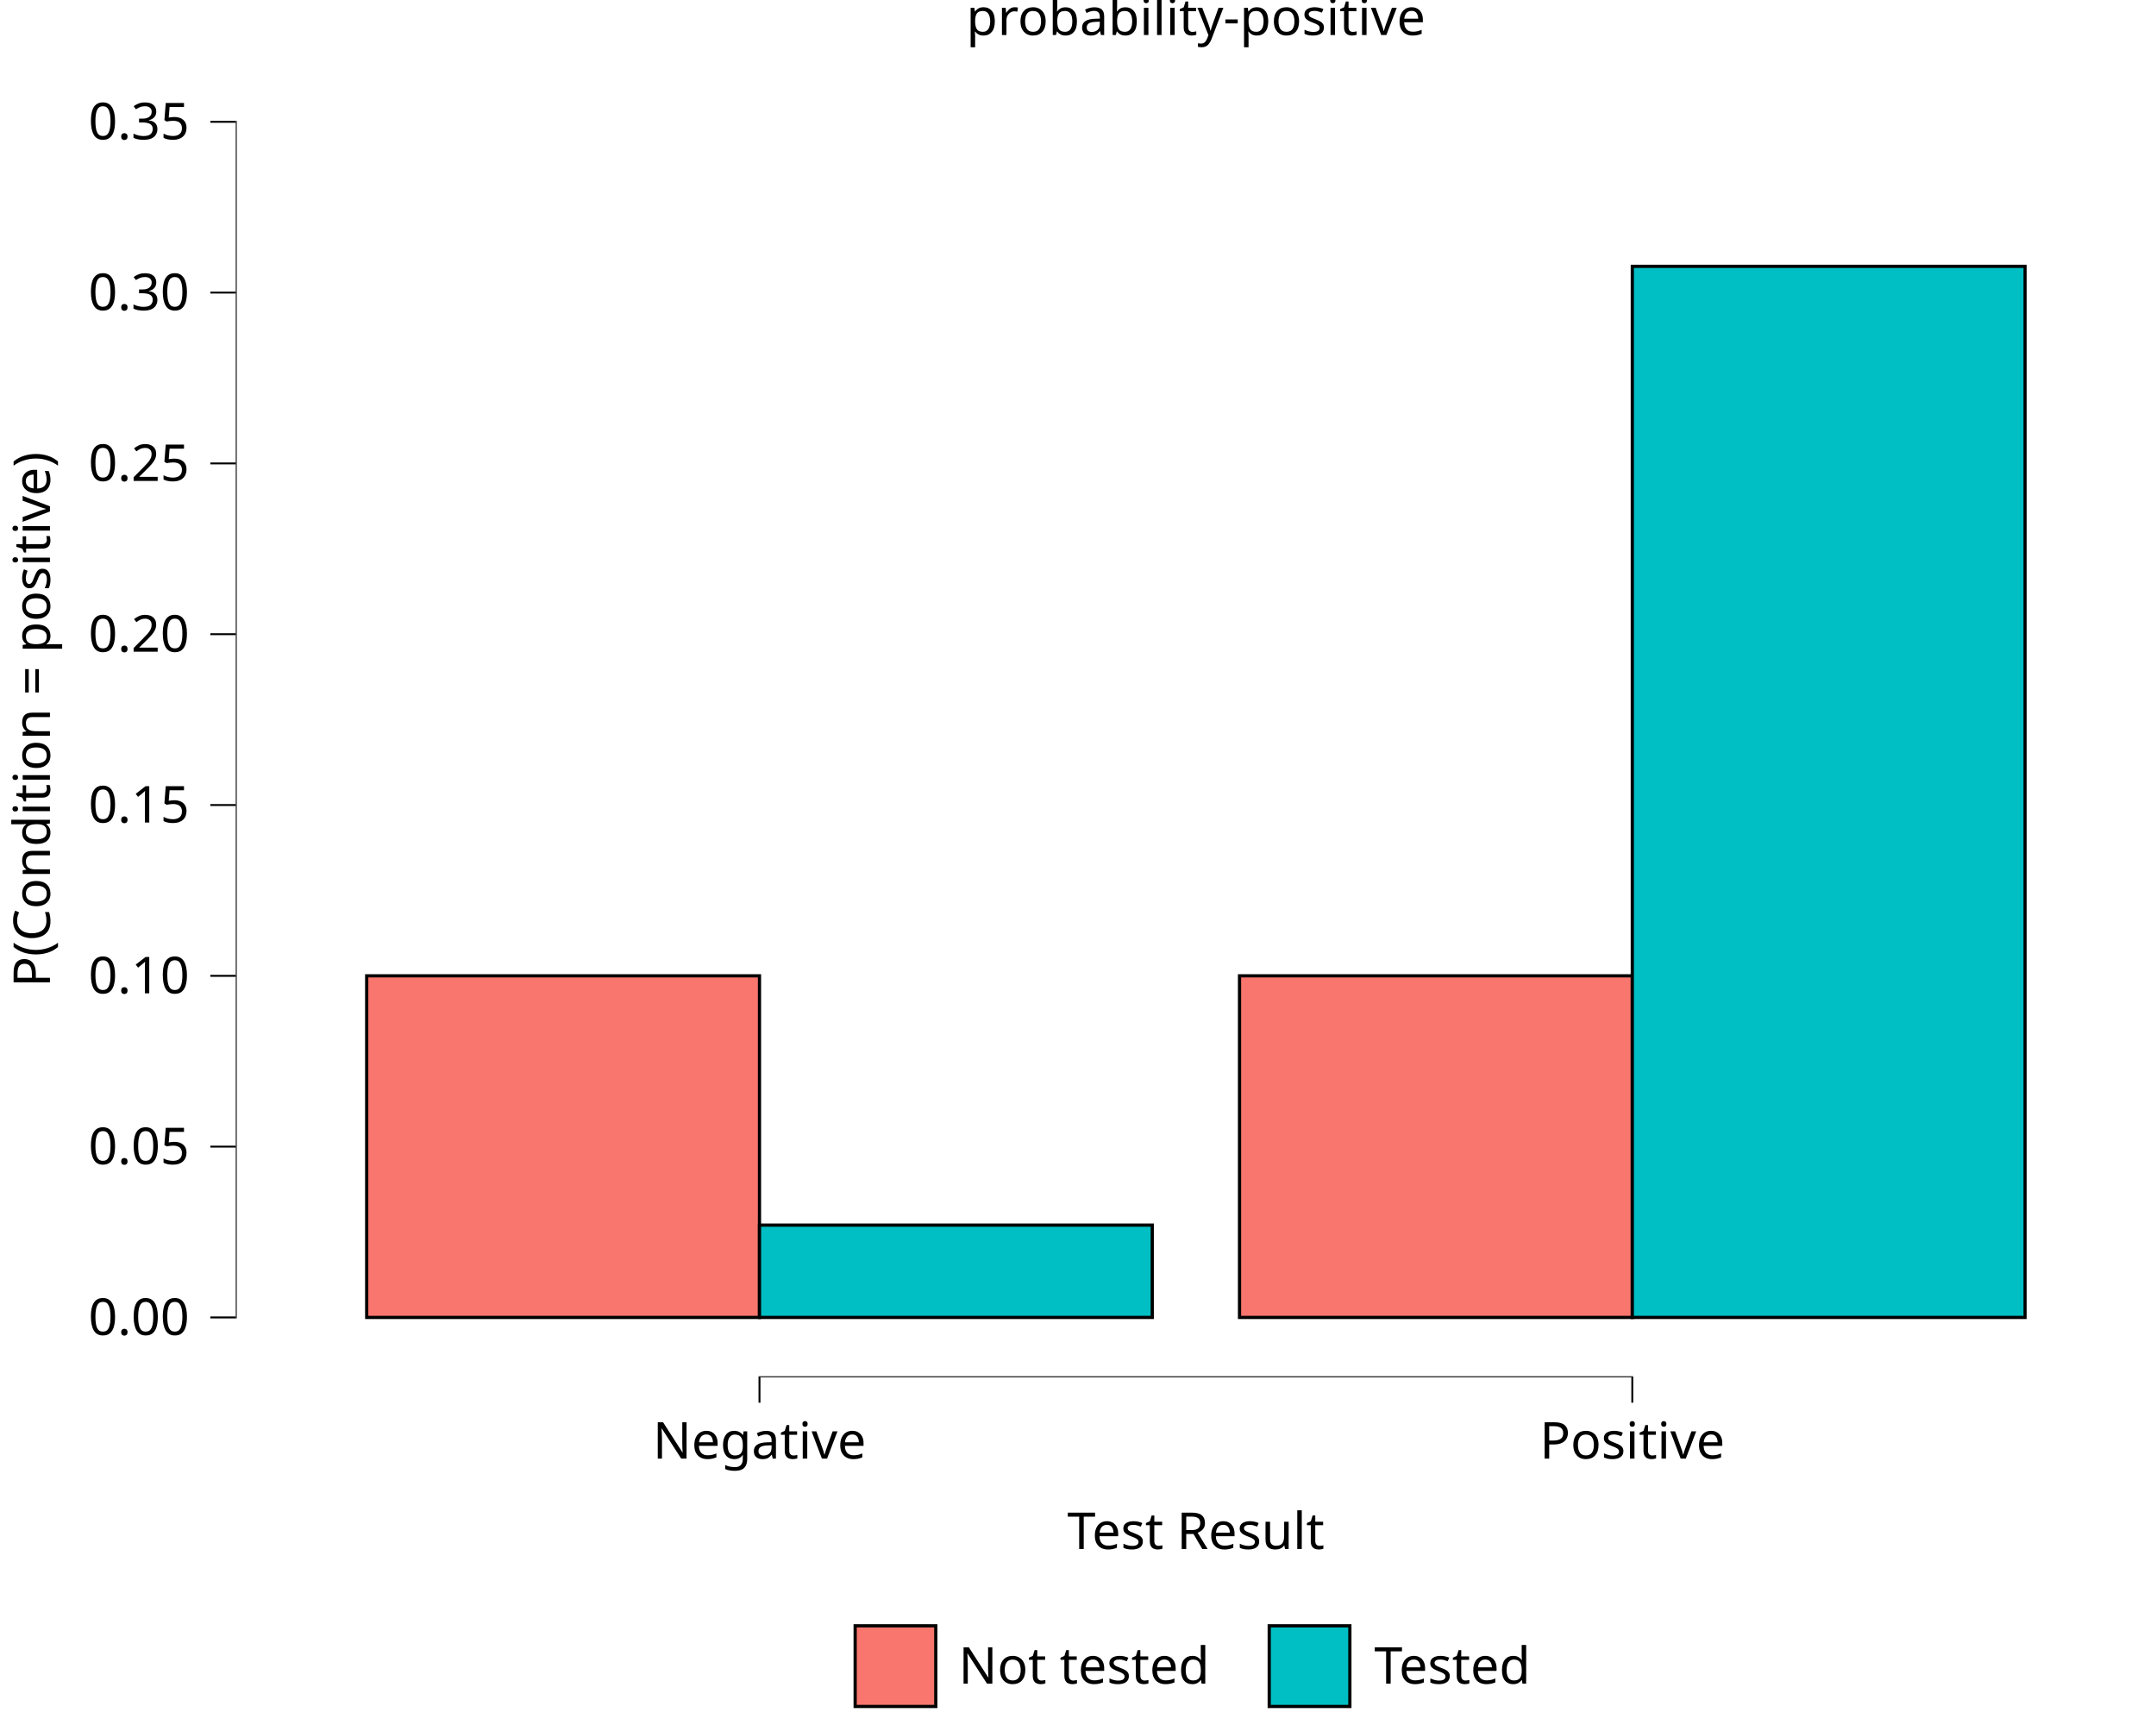
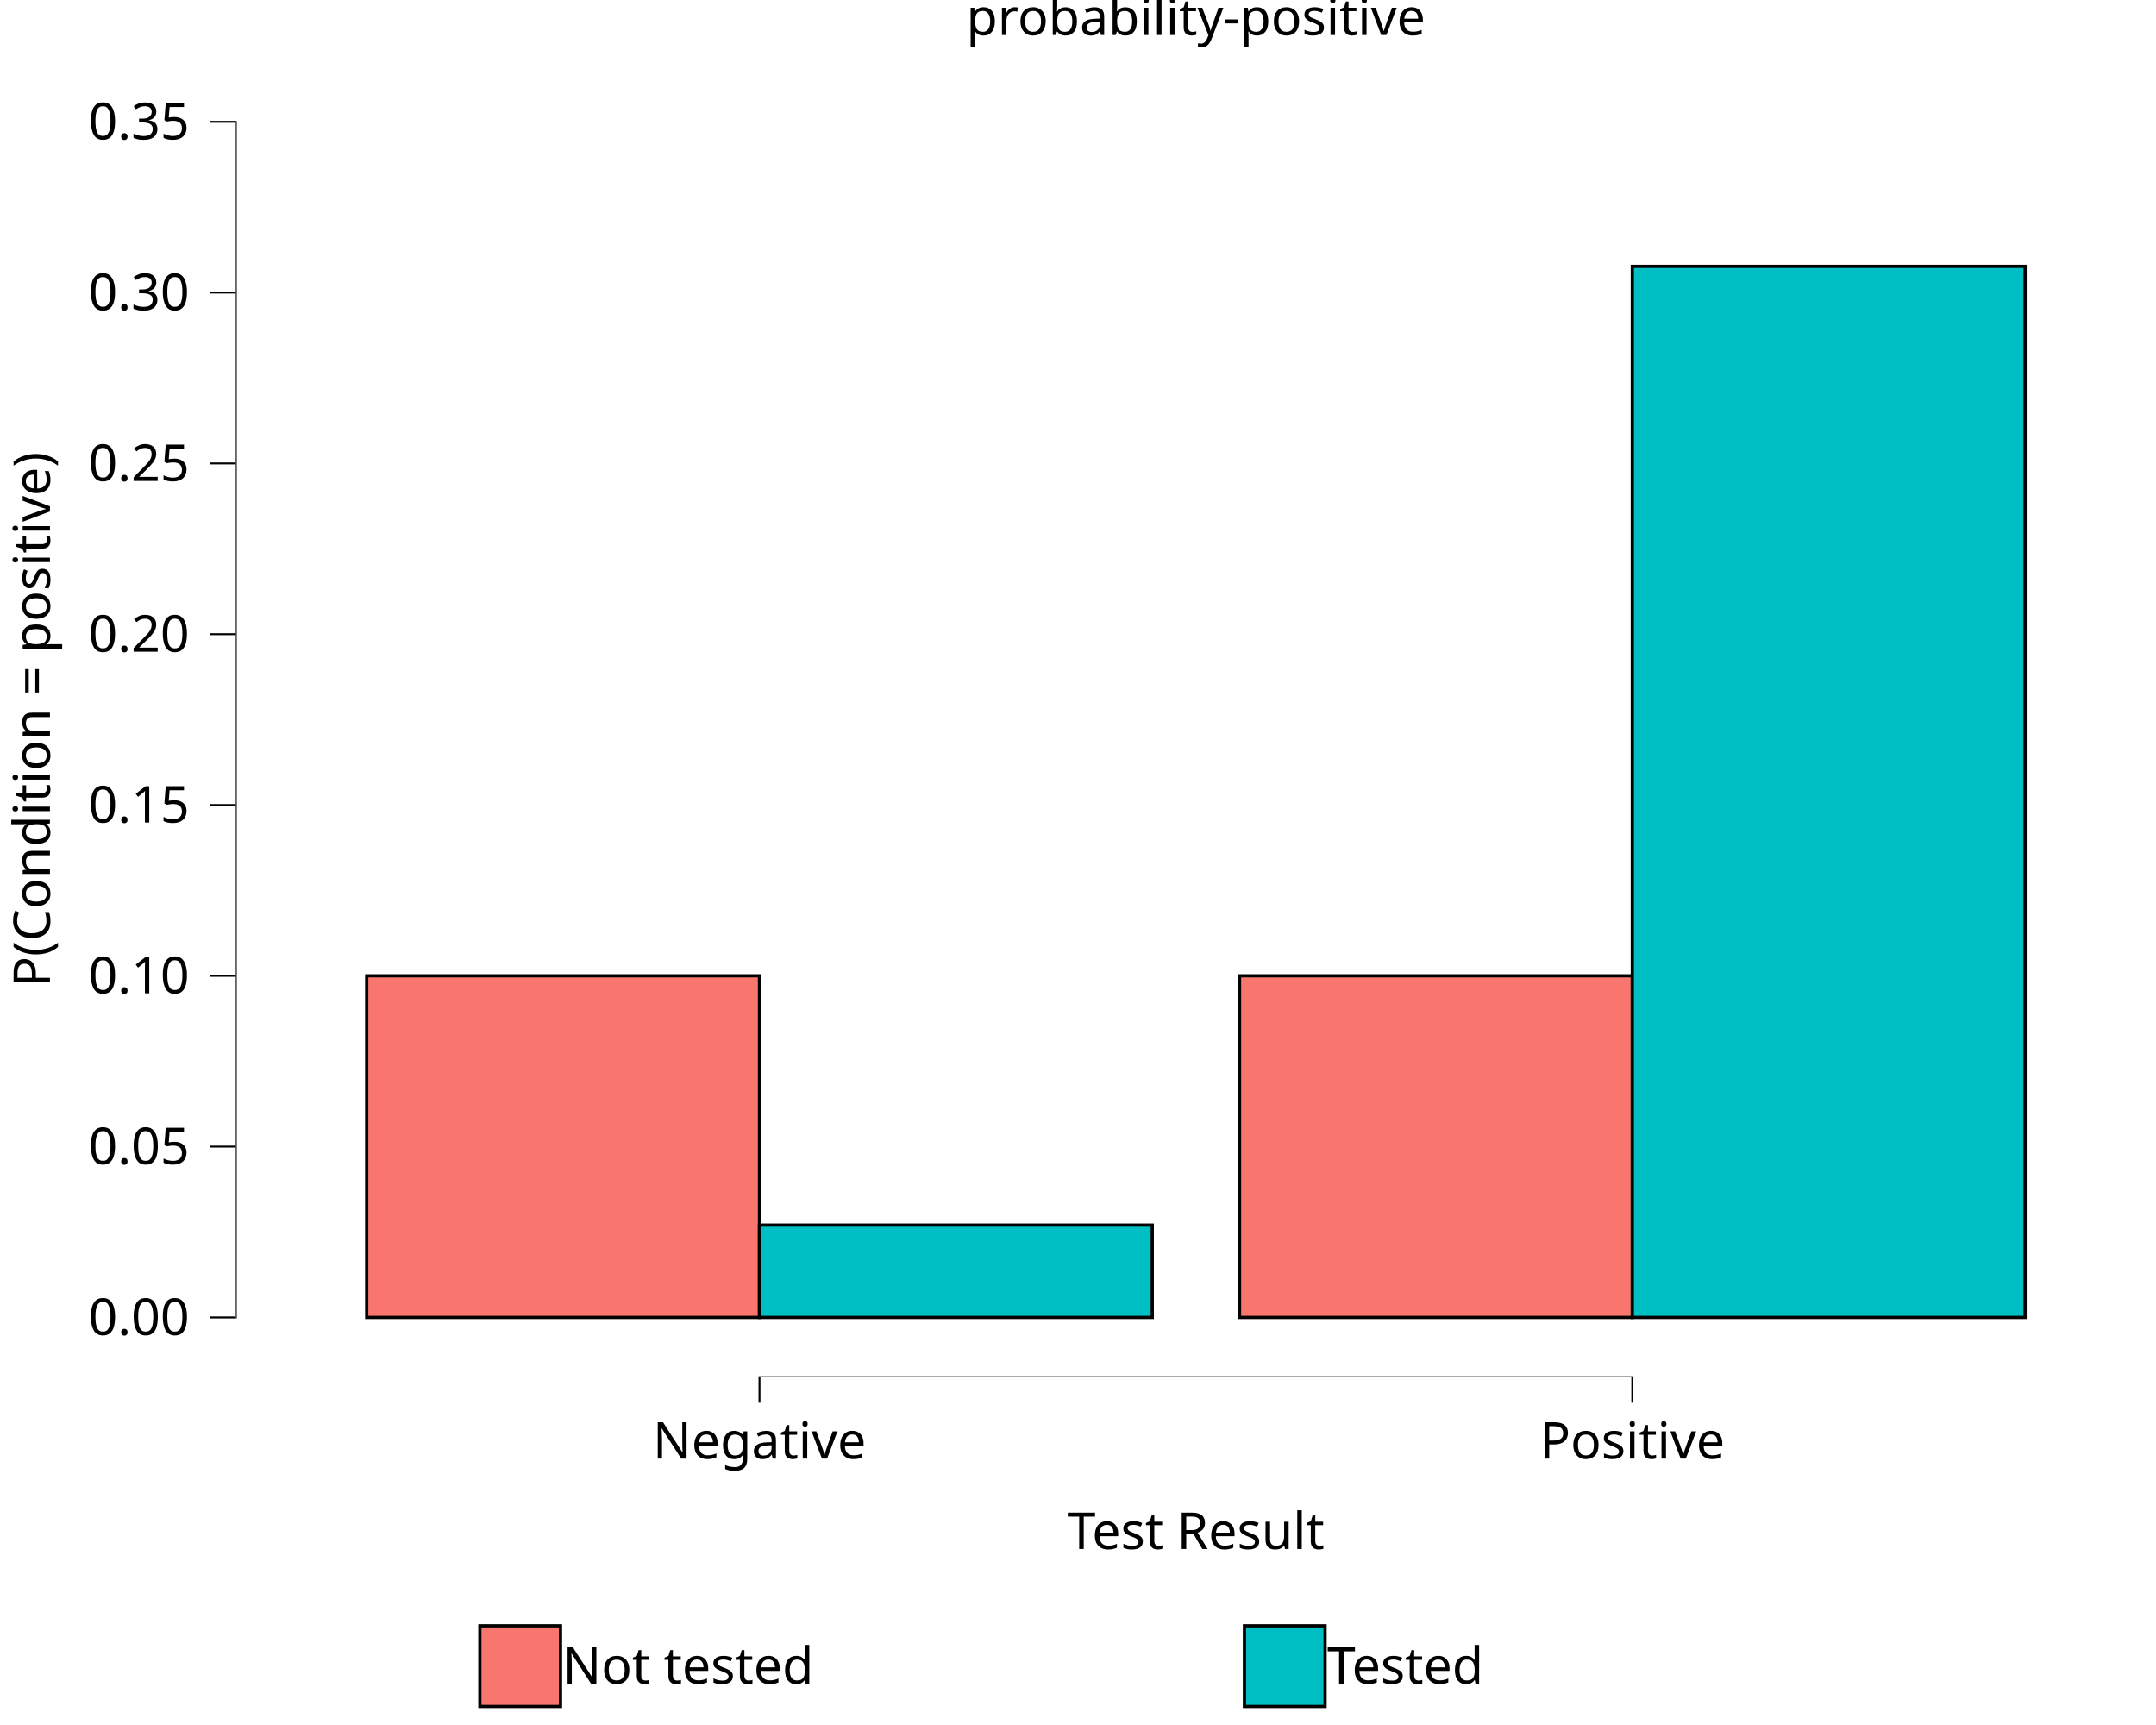
<svg xmlns="http://www.w3.org/2000/svg" class="svglite" data-engine-version="2.0" width="720.00pt" height="576.00pt" viewBox="0 0 720.00 576.00">
  <defs>
    <style type="text/css">
    .svglite line, .svglite polyline, .svglite polygon, .svglite path, .svglite rect, .svglite circle {
      fill: none;
      stroke: #000000;
      stroke-linecap: round;
      stroke-linejoin: round;
      stroke-miterlimit: 10.00;
    }
  </style>
  </defs>
  <rect width="100%" height="100%" style="stroke: none; fill: #FFFFFF;" />
  <defs>
    <clipPath id="cpMC4wMHw3MjAuMDB8MC4wMHw1NzYuMDA=">
      <rect x="0.00" y="0.00" width="720.00" height="576.00" />
    </clipPath>
  </defs>
  <g clip-path="url(#cpMC4wMHw3MjAuMDB8MC4wMHw1NzYuMDA=)">
-     <rect x="-0" y="0.00" width="720.00" height="576.00" style="stroke-width: 10.67; stroke: none;" />
+     <rect x="0.00" y="0.00" width="720.00" height="576.00" style="stroke-width: 10.67; stroke: none;" />
  </g>
  <defs>
    <clipPath id="cpNzguNzR8NzIwLjAwfDIwLjcxfDQ1OS44OA==">
      <rect x="78.74" y="20.71" width="641.26" height="439.17" />
    </clipPath>
  </defs>
  <g clip-path="url(#cpNzguNzR8NzIwLjAwfDIwLjcxfDQ1OS44OA==)">
    <rect x="78.74" y="20.71" width="641.26" height="439.17" style="stroke-width: 10.67; stroke: none;" />
    <rect x="122.46" y="325.84" width="131.17" height="114.07" style="stroke-width: 1.07; stroke-linecap: butt; stroke-linejoin: miter; fill: #F8766D;" />
    <rect x="253.63" y="409.08" width="131.17" height="30.83" style="stroke-width: 1.07; stroke-linecap: butt; stroke-linejoin: miter; fill: #00BFC4;" />
    <rect x="413.94" y="325.84" width="131.17" height="114.07" style="stroke-width: 1.07; stroke-linecap: butt; stroke-linejoin: miter; fill: #F8766D;" />
    <rect x="545.11" y="88.93" width="131.17" height="350.98" style="stroke-width: 1.07; stroke-linecap: butt; stroke-linejoin: miter; fill: #00BFC4;" />
    <line x1="253.31" y1="459.88" x2="545.43" y2="459.88" style="stroke-width: 0.64; stroke-linecap: butt;" />
    <line x1="78.74" y1="440.23" x2="78.74" y2="40.35" style="stroke-width: 0.64; stroke-linecap: butt;" />
    <rect x="78.74" y="20.71" width="641.26" height="439.17" style="stroke-width: 0.00; stroke: none;" />
  </g>
  <g clip-path="url(#cpMC4wMHw3MjAuMDB8MC4wMHw1NzYuMDA=)">
    <polyline points="78.74,459.88 78.74,20.71 " style="stroke-width: 0.00; stroke: none; stroke-linecap: butt;" />
    <text x="63.26" y="445.76" text-anchor="end" style="font-size: 17.00px; font-family: sans;" textLength="33.09px" lengthAdjust="spacingAndGlyphs">0.00</text>
    <text x="63.26" y="388.73" text-anchor="end" style="font-size: 17.00px; font-family: sans;" textLength="33.09px" lengthAdjust="spacingAndGlyphs">0.05</text>
    <text x="63.26" y="331.69" text-anchor="end" style="font-size: 17.00px; font-family: sans;" textLength="33.09px" lengthAdjust="spacingAndGlyphs">0.10</text>
    <text x="63.26" y="274.66" text-anchor="end" style="font-size: 17.00px; font-family: sans;" textLength="33.09px" lengthAdjust="spacingAndGlyphs">0.15</text>
    <text x="63.26" y="217.62" text-anchor="end" style="font-size: 17.00px; font-family: sans;" textLength="33.09px" lengthAdjust="spacingAndGlyphs">0.20</text>
    <text x="63.26" y="160.59" text-anchor="end" style="font-size: 17.00px; font-family: sans;" textLength="33.09px" lengthAdjust="spacingAndGlyphs">0.25</text>
    <text x="63.26" y="103.55" text-anchor="end" style="font-size: 17.00px; font-family: sans;" textLength="33.09px" lengthAdjust="spacingAndGlyphs">0.30</text>
    <text x="63.26" y="46.52" text-anchor="end" style="font-size: 17.00px; font-family: sans;" textLength="33.09px" lengthAdjust="spacingAndGlyphs">0.35</text>
    <polyline points="70.24,439.91 78.74,439.91 " style="stroke-width: 0.64; stroke-linecap: butt;" />
    <polyline points="70.24,382.88 78.74,382.88 " style="stroke-width: 0.64; stroke-linecap: butt;" />
    <polyline points="70.24,325.84 78.74,325.84 " style="stroke-width: 0.64; stroke-linecap: butt;" />
    <polyline points="70.24,268.81 78.74,268.81 " style="stroke-width: 0.64; stroke-linecap: butt;" />
    <polyline points="70.24,211.77 78.74,211.77 " style="stroke-width: 0.64; stroke-linecap: butt;" />
    <polyline points="70.24,154.74 78.74,154.74 " style="stroke-width: 0.64; stroke-linecap: butt;" />
    <polyline points="70.24,97.70 78.74,97.70 " style="stroke-width: 0.64; stroke-linecap: butt;" />
    <polyline points="70.24,40.67 78.74,40.67 " style="stroke-width: 0.64; stroke-linecap: butt;" />
    <polyline points="78.74,459.88 720.00,459.88 " style="stroke-width: 0.00; stroke: none; stroke-linecap: butt;" />
    <polyline points="253.63,468.38 253.63,459.88 " style="stroke-width: 0.64; stroke-linecap: butt;" />
    <polyline points="545.11,468.38 545.11,459.88 " style="stroke-width: 0.64; stroke-linecap: butt;" />
    <text x="253.63" y="487.05" text-anchor="middle" style="font-size: 17.00px; font-family: sans;" textLength="67.11px" lengthAdjust="spacingAndGlyphs">Negative</text>
    <text x="545.11" y="487.05" text-anchor="middle" style="font-size: 17.00px; font-family: sans;" textLength="59.54px" lengthAdjust="spacingAndGlyphs">Positive</text>
    <text x="399.37" y="517.23" text-anchor="middle" style="font-size: 17.00px; font-family: sans;" textLength="85.99px" lengthAdjust="spacingAndGlyphs">Test Result</text>
    <text transform="translate(16.68,240.29) rotate(-90)" text-anchor="middle" style="font-size: 17.00px; font-family: sans;" textLength="171.52px" lengthAdjust="spacingAndGlyphs">P(Condition = positive)</text>
-     <rect x="270.92" y="536.69" width="256.90" height="39.31" style="stroke-width: 0.75; stroke: none;" />
-     <rect x="270.92" y="536.69" width="256.90" height="39.31" style="stroke-width: 10.67; stroke: none;" />
-     <rect x="284.87" y="542.17" width="28.35" height="28.35" style="stroke-width: 10.67; stroke: none;" />
-     <rect x="285.58" y="542.88" width="26.93" height="26.93" style="stroke-width: 1.07; stroke-linecap: butt; stroke-linejoin: miter; fill: #F8766D;" />
-     <rect x="423.15" y="542.17" width="28.35" height="28.35" style="stroke-width: 10.67; stroke: none;" />
-     <rect x="423.86" y="542.88" width="26.93" height="26.93" style="stroke-width: 1.07; stroke-linecap: butt; stroke-linejoin: miter; fill: #00BFC4;" />
-     <text x="320.13" y="562.20" style="font-size: 17.00px; font-family: sans;" textLength="77.50px" lengthAdjust="spacingAndGlyphs">Not tested</text>
-     <text x="458.93" y="562.20" style="font-size: 17.00px; font-family: sans;" textLength="51.98px" lengthAdjust="spacingAndGlyphs">Tested</text>
+     <rect x="154.06" y="536.69" width="490.61" height="39.31" style="stroke-width: 0.75; stroke: none;" />
+     <rect x="154.06" y="536.69" width="490.61" height="39.31" style="stroke-width: 10.67; stroke: none;" />
+     <rect x="159.54" y="542.17" width="28.35" height="28.35" style="stroke-width: 10.67; stroke: none;" />
+     <rect x="160.25" y="542.88" width="26.93" height="26.93" style="stroke-width: 1.07; stroke-linecap: butt; stroke-linejoin: miter; fill: #F8766D;" />
+     <rect x="414.87" y="542.17" width="28.35" height="28.35" style="stroke-width: 10.67; stroke: none;" />
+     <rect x="415.58" y="542.88" width="26.93" height="26.93" style="stroke-width: 1.07; stroke-linecap: butt; stroke-linejoin: miter; fill: #00BFC4;" />
+     <text x="187.89" y="562.20" style="font-size: 17.00px; font-family: sans;" textLength="77.50px" lengthAdjust="spacingAndGlyphs">Not tested</text>
+     <text x="443.22" y="562.20" style="font-size: 17.00px; font-family: sans;" textLength="51.98px" lengthAdjust="spacingAndGlyphs">Tested</text>
    <text x="399.37" y="11.70" text-anchor="middle" style="font-size: 17.00px; font-family: sans;" textLength="140.80px" lengthAdjust="spacingAndGlyphs">probability-positive</text>
  </g>
</svg>
